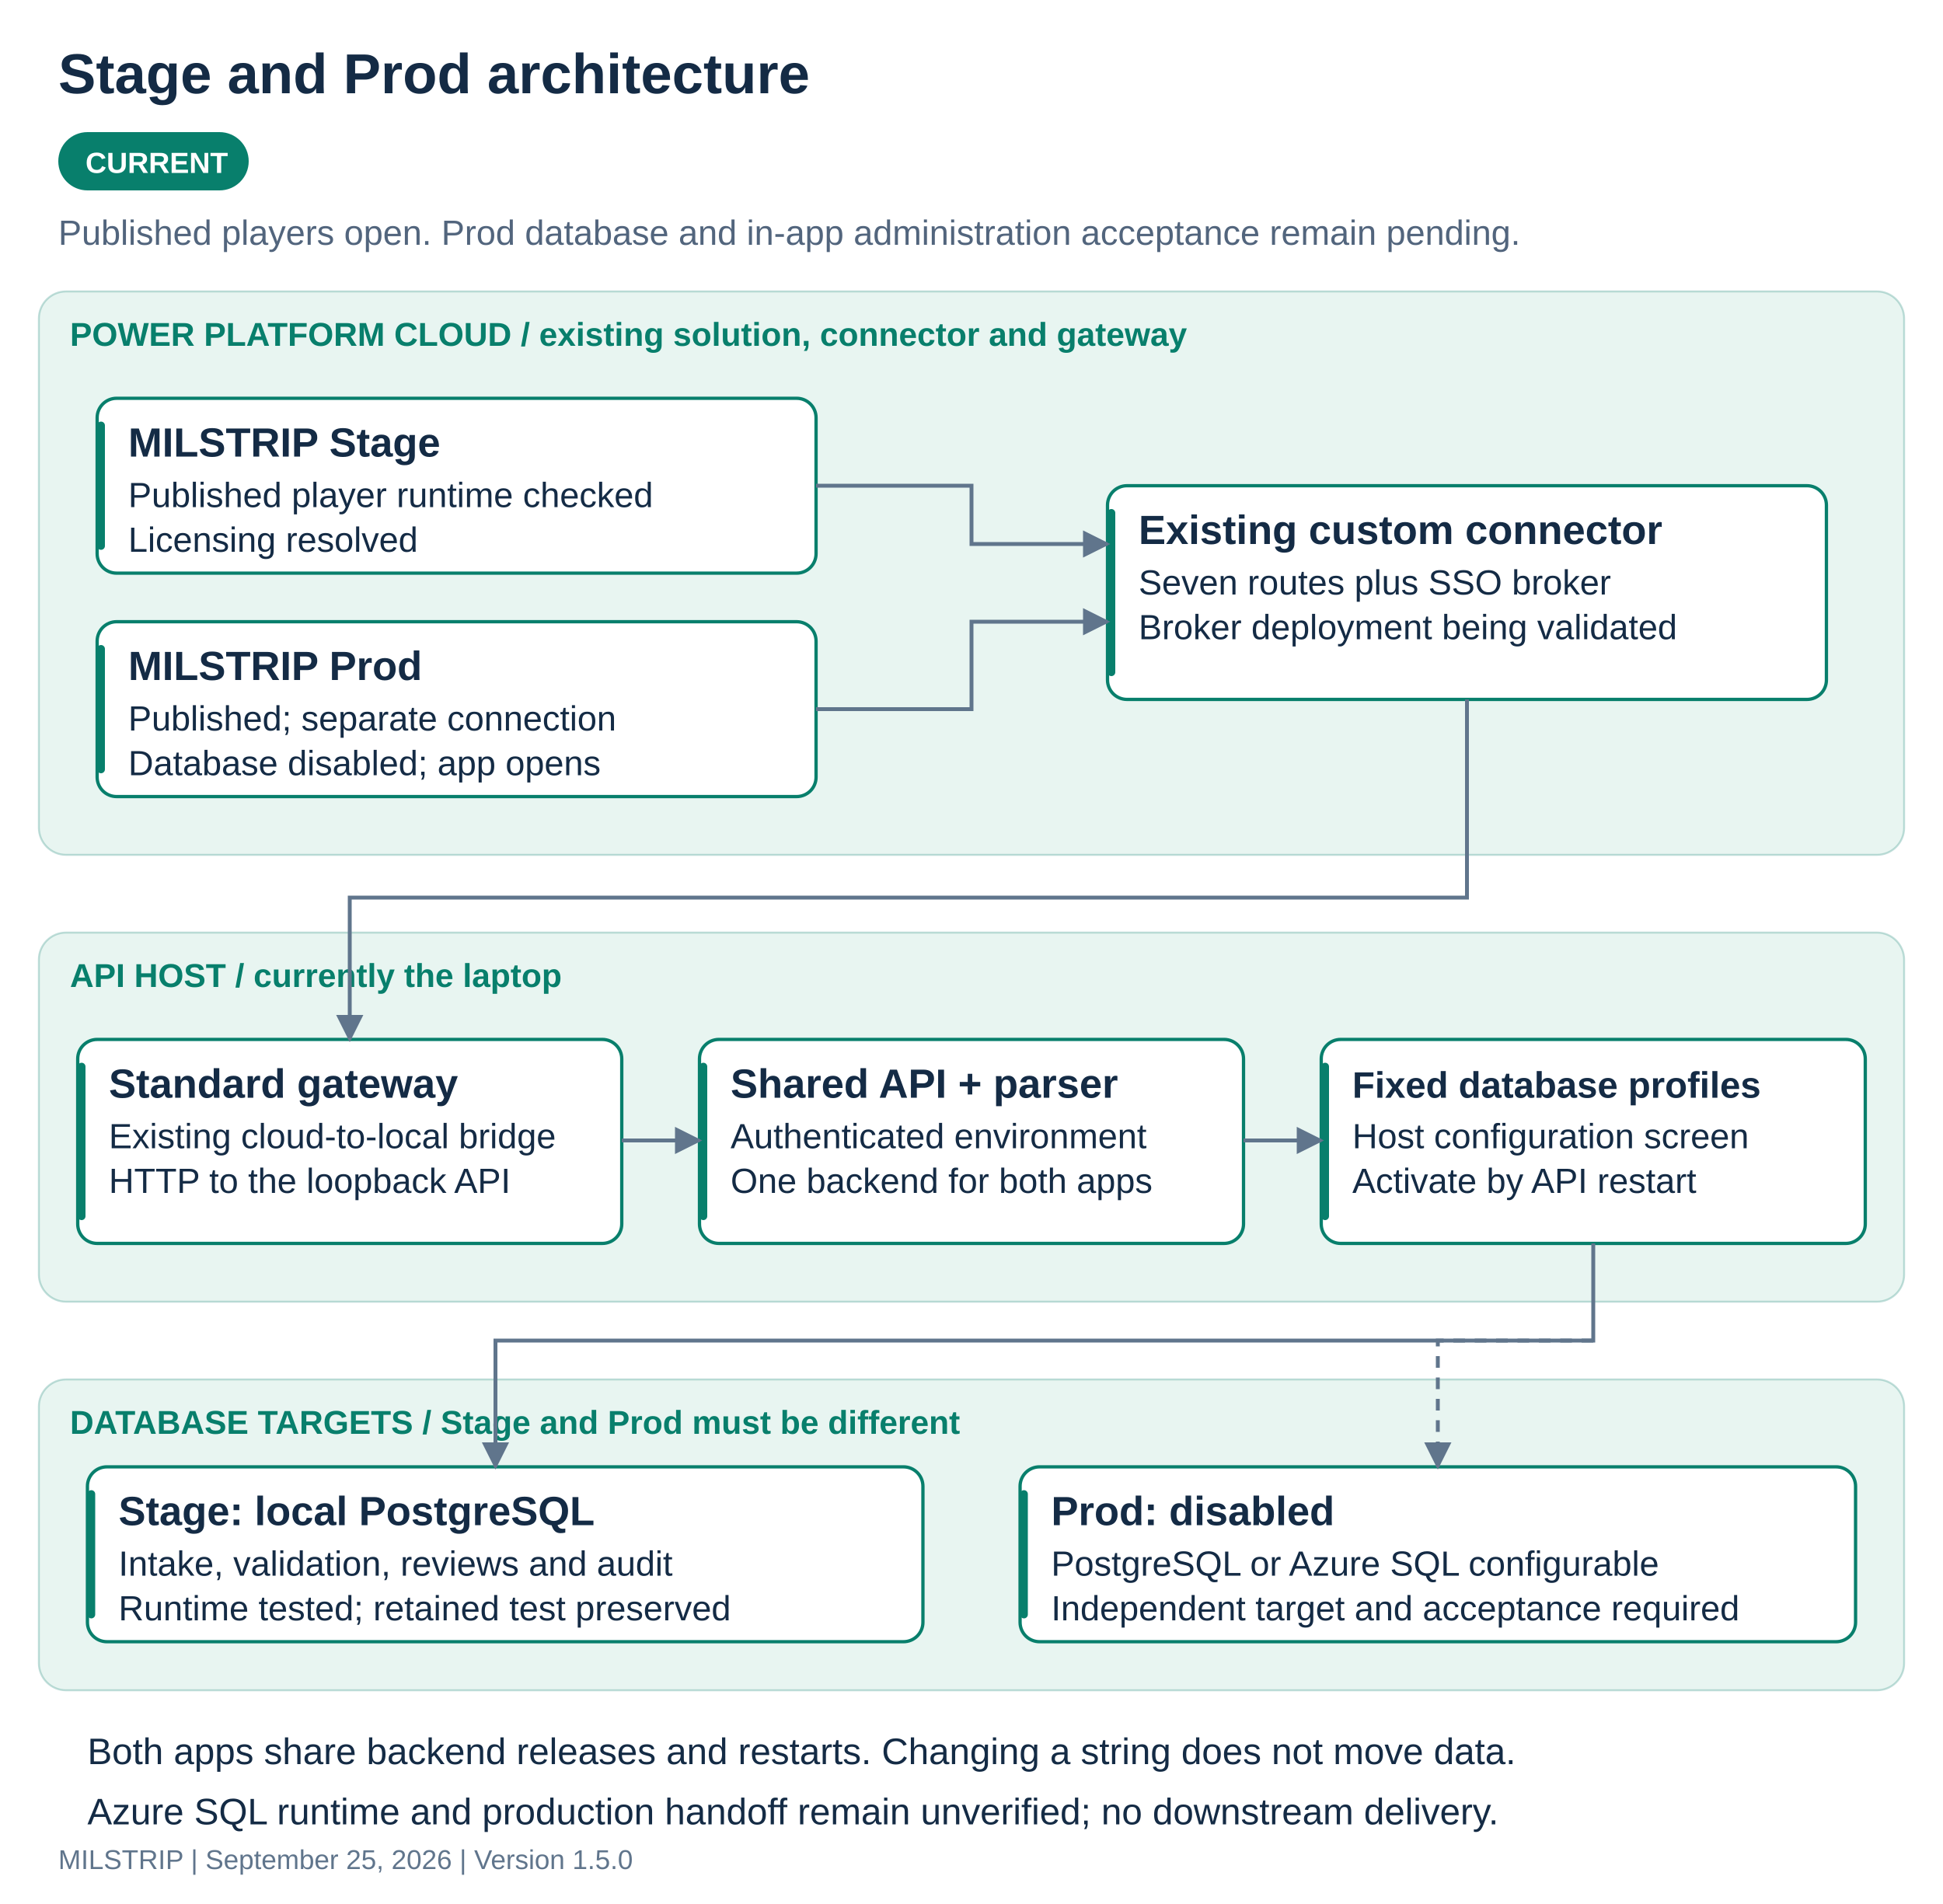
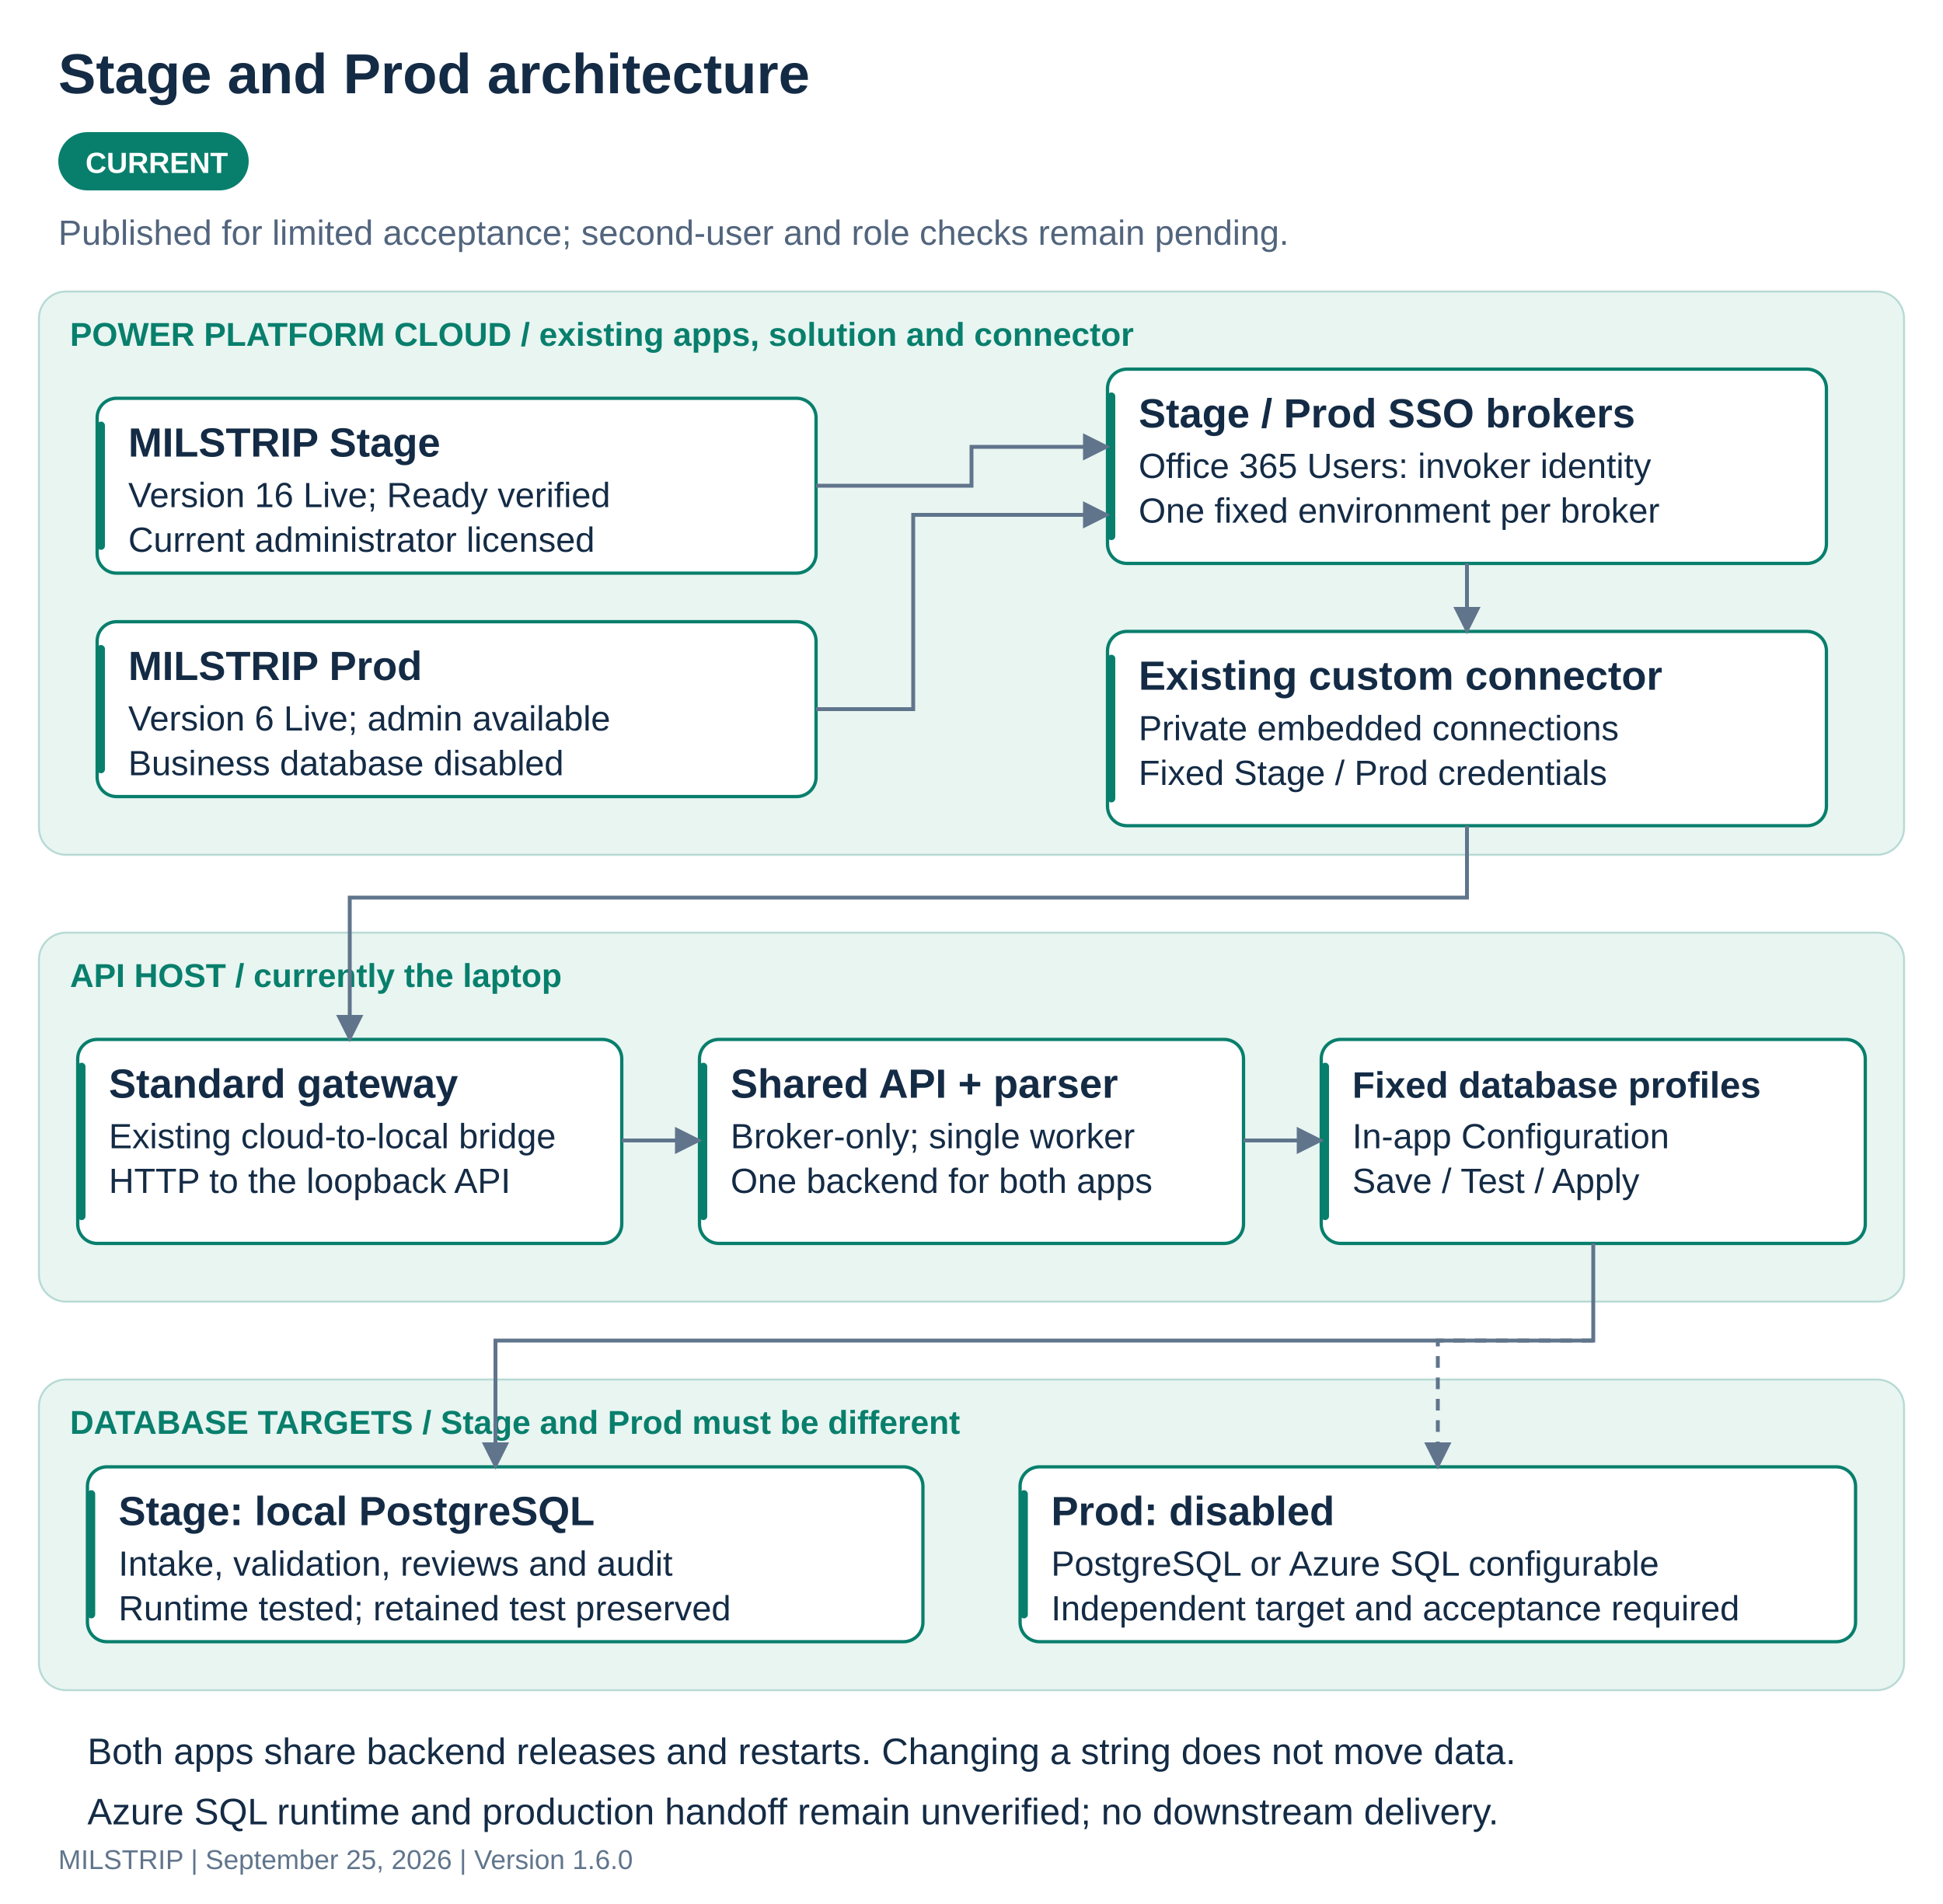
<svg xmlns="http://www.w3.org/2000/svg" width="1000" height="980" viewBox="0 0 1000 980" role="img" aria-labelledby="title desc">
  <defs>
    <marker id="arrow" viewBox="0 0 10 10" refX="9" refY="5" markerWidth="7" markerHeight="7" orient="auto-start-reverse">
      <path d="M 0 0 L 10 5 L 0 10 z" fill="#60758c" />
    </marker>
  </defs>
  <rect width="1000" height="980" fill="#ffffff" />
  <g font-family="Segoe UI, Arial, sans-serif">
    <text x="30" y="48" font-size="29" font-weight="700" fill="#142b45" text-anchor="start">Stage and Prod architecture</text>
    <rect x="30" y="68" width="98" height="30" rx="15" fill="#087f6c" />
    <text x="44" y="89" font-size="15" font-weight="700" fill="#ffffff" text-anchor="start">CURRENT</text>
-     <text x="30" y="126" font-size="18" font-weight="400" fill="#52657d" text-anchor="start">Published players open. Prod database and in-app administration acceptance remain pending.</text>
+     <text x="30" y="126" font-size="18" font-weight="400" fill="#52657d" text-anchor="start">Published for limited acceptance; second-user and role checks remain pending.</text>
    <rect x="20" y="150" width="960" height="290" rx="14" fill="#e8f5f1" stroke="#087f6c" stroke-opacity=".25" />
-     <text x="36" y="178" font-size="17" font-weight="700" fill="#087f6c" text-anchor="start">POWER PLATFORM CLOUD  /  existing solution, connector and gateway</text>
+     <text x="36" y="178" font-size="17" font-weight="700" fill="#087f6c" text-anchor="start">POWER PLATFORM CLOUD  /  existing apps, solution and connector</text>
    <g data-node="stage-app">
      <rect x="50" y="205" width="370" height="90" rx="10" fill="#ffffff" stroke="#087f6c" stroke-width="1.7" />
      <rect x="50" y="217" width="4" height="66" rx="2" fill="#087f6c" />
      <text x="66" y="235" font-size="21" font-weight="700" fill="#142b45" text-anchor="start">MILSTRIP Stage</text>
-       <text x="66" y="261" font-size="18" font-weight="400" fill="#142b45" text-anchor="start">Published player runtime checked</text>
-       <text x="66" y="284" font-size="18" font-weight="400" fill="#142b45" text-anchor="start">Licensing resolved</text>
+       <text x="66" y="261" font-size="18" font-weight="400" fill="#142b45" text-anchor="start">Version 16 Live; Ready verified</text>
+       <text x="66" y="284" font-size="18" font-weight="400" fill="#142b45" text-anchor="start">Current administrator licensed</text>
    </g>
    <g data-node="prod-app">
      <rect x="50" y="320" width="370" height="90" rx="10" fill="#ffffff" stroke="#087f6c" stroke-width="1.7" />
      <rect x="50" y="332" width="4" height="66" rx="2" fill="#087f6c" />
      <text x="66" y="350" font-size="21" font-weight="700" fill="#142b45" text-anchor="start">MILSTRIP Prod</text>
-       <text x="66" y="376" font-size="18" font-weight="400" fill="#142b45" text-anchor="start">Published; separate connection</text>
-       <text x="66" y="399" font-size="18" font-weight="400" fill="#142b45" text-anchor="start">Database disabled; app opens</text>
+       <text x="66" y="376" font-size="18" font-weight="400" fill="#142b45" text-anchor="start">Version 6 Live; admin available</text>
+       <text x="66" y="399" font-size="18" font-weight="400" fill="#142b45" text-anchor="start">Business database disabled</text>
+     </g>
+     <g data-node="broker">
+       <rect x="570" y="190" width="370" height="100" rx="10" fill="#ffffff" stroke="#087f6c" stroke-width="1.7" />
+       <rect x="570" y="202" width="4" height="76" rx="2" fill="#087f6c" />
+       <text x="586" y="220" font-size="21" font-weight="700" fill="#142b45" text-anchor="start">Stage / Prod SSO brokers</text>
+       <text x="586" y="246" font-size="18" font-weight="400" fill="#142b45" text-anchor="start">Office 365 Users: invoker identity</text>
+       <text x="586" y="269" font-size="18" font-weight="400" fill="#142b45" text-anchor="start">One fixed environment per broker</text>
    </g>
    <g data-node="connector">
-       <rect x="570" y="250" width="370" height="110" rx="10" fill="#ffffff" stroke="#087f6c" stroke-width="1.7" />
-       <rect x="570" y="262" width="4" height="86" rx="2" fill="#087f6c" />
-       <text x="586" y="280" font-size="21" font-weight="700" fill="#142b45" text-anchor="start">Existing custom connector</text>
-       <text x="586" y="306" font-size="18" font-weight="400" fill="#142b45" text-anchor="start">Seven routes plus SSO broker</text>
-       <text x="586" y="329" font-size="18" font-weight="400" fill="#142b45" text-anchor="start">Broker deployment being validated</text>
+       <rect x="570" y="325" width="370" height="100" rx="10" fill="#ffffff" stroke="#087f6c" stroke-width="1.7" />
+       <rect x="570" y="337" width="4" height="76" rx="2" fill="#087f6c" />
+       <text x="586" y="355" font-size="21" font-weight="700" fill="#142b45" text-anchor="start">Existing custom connector</text>
+       <text x="586" y="381" font-size="18" font-weight="400" fill="#142b45" text-anchor="start">Private embedded connections</text>
+       <text x="586" y="404" font-size="18" font-weight="400" fill="#142b45" text-anchor="start">Fixed Stage / Prod credentials</text>
    </g>
-     <polyline points="420,250 500,250 500,280 570,280" fill="none" stroke="#60758c" stroke-width="2" marker-end="url(#arrow)" />
-     <polyline points="420,365 500,365 500,320 570,320" fill="none" stroke="#60758c" stroke-width="2" marker-end="url(#arrow)" />
+     <polyline points="420,250 500,250 500,230 570,230" fill="none" stroke="#60758c" stroke-width="2" marker-end="url(#arrow)" />
+     <polyline points="420,365 470,365 470,265 570,265" fill="none" stroke="#60758c" stroke-width="2" marker-end="url(#arrow)" />
+     <polyline points="755,290 755,325" fill="none" stroke="#60758c" stroke-width="2" marker-end="url(#arrow)" />
    <rect x="20" y="480" width="960" height="190" rx="14" fill="#e8f5f1" stroke="#087f6c" stroke-opacity=".25" />
    <text x="36" y="508" font-size="17" font-weight="700" fill="#087f6c" text-anchor="start">API HOST  /  currently the laptop</text>
    <g data-node="gateway">
      <rect x="40" y="535" width="280" height="105" rx="10" fill="#ffffff" stroke="#087f6c" stroke-width="1.7" />
      <rect x="40" y="547" width="4" height="81" rx="2" fill="#087f6c" />
      <text x="56" y="565" font-size="21" font-weight="700" fill="#142b45" text-anchor="start">Standard gateway</text>
      <text x="56" y="591" font-size="18" font-weight="400" fill="#142b45" text-anchor="start">Existing cloud-to-local bridge</text>
      <text x="56" y="614" font-size="18" font-weight="400" fill="#142b45" text-anchor="start">HTTP to the loopback API</text>
    </g>
    <g data-node="api">
      <rect x="360" y="535" width="280" height="105" rx="10" fill="#ffffff" stroke="#087f6c" stroke-width="1.7" />
      <rect x="360" y="547" width="4" height="81" rx="2" fill="#087f6c" />
      <text x="376" y="565" font-size="21" font-weight="700" fill="#142b45" text-anchor="start">Shared API + parser</text>
-       <text x="376" y="591" font-size="18" font-weight="400" fill="#142b45" text-anchor="start">Authenticated environment</text>
+       <text x="376" y="591" font-size="18" font-weight="400" fill="#142b45" text-anchor="start">Broker-only; single worker</text>
      <text x="376" y="614" font-size="18" font-weight="400" fill="#142b45" text-anchor="start">One backend for both apps</text>
    </g>
    <g data-node="profiles">
      <rect x="680" y="535" width="280" height="105" rx="10" fill="#ffffff" stroke="#087f6c" stroke-width="1.7" />
      <rect x="680" y="547" width="4" height="81" rx="2" fill="#087f6c" />
      <text x="696" y="565" font-size="18.917" font-weight="700" fill="#142b45" text-anchor="start">Fixed database profiles</text>
-       <text x="696" y="591" font-size="18" font-weight="400" fill="#142b45" text-anchor="start">Host configuration screen</text>
-       <text x="696" y="614" font-size="18" font-weight="400" fill="#142b45" text-anchor="start">Activate by API restart</text>
+       <text x="696" y="591" font-size="18" font-weight="400" fill="#142b45" text-anchor="start">In-app Configuration</text>
+       <text x="696" y="614" font-size="18" font-weight="400" fill="#142b45" text-anchor="start">Save / Test / Apply</text>
    </g>
-     <polyline points="755,360 755,462 180,462 180,535" fill="none" stroke="#60758c" stroke-width="2" marker-end="url(#arrow)" />
+     <polyline points="755,425 755,462 180,462 180,535" fill="none" stroke="#60758c" stroke-width="2" marker-end="url(#arrow)" />
    <polyline points="320,587 360,587" fill="none" stroke="#60758c" stroke-width="2" marker-end="url(#arrow)" />
    <polyline points="640,587 680,587" fill="none" stroke="#60758c" stroke-width="2" marker-end="url(#arrow)" />
    <rect x="20" y="710" width="960" height="160" rx="14" fill="#e8f5f1" stroke="#087f6c" stroke-opacity=".25" />
    <text x="36" y="738" font-size="17" font-weight="700" fill="#087f6c" text-anchor="start">DATABASE TARGETS  /  Stage and Prod must be different</text>
    <g data-node="stage-db">
      <rect x="45" y="755" width="430" height="90" rx="10" fill="#ffffff" stroke="#087f6c" stroke-width="1.7" />
      <rect x="45" y="767" width="4" height="66" rx="2" fill="#087f6c" />
      <text x="61" y="785" font-size="21" font-weight="700" fill="#142b45" text-anchor="start">Stage: local PostgreSQL</text>
      <text x="61" y="811" font-size="18" font-weight="400" fill="#142b45" text-anchor="start">Intake, validation, reviews and audit</text>
      <text x="61" y="834" font-size="18" font-weight="400" fill="#142b45" text-anchor="start">Runtime tested; retained test preserved</text>
    </g>
    <g data-node="prod-db">
      <rect x="525" y="755" width="430" height="90" rx="10" fill="#ffffff" stroke="#087f6c" stroke-width="1.7" />
      <rect x="525" y="767" width="4" height="66" rx="2" fill="#087f6c" />
      <text x="541" y="785" font-size="21" font-weight="700" fill="#142b45" text-anchor="start">Prod: disabled</text>
      <text x="541" y="811" font-size="18" font-weight="400" fill="#142b45" text-anchor="start">PostgreSQL or Azure SQL configurable</text>
      <text x="541" y="834" font-size="18" font-weight="400" fill="#142b45" text-anchor="start">Independent target and acceptance required</text>
    </g>
    <polyline points="820,640 820,690 255,690 255,755" fill="none" stroke="#60758c" stroke-width="2" marker-end="url(#arrow)" />
    <polyline points="820,690 740,690 740,755" fill="none" stroke="#60758c" stroke-width="2" marker-end="url(#arrow)" stroke-dasharray="6 5" />
    <text x="45" y="908" font-size="19" font-weight="400" fill="#142b45" text-anchor="start">Both apps share backend releases and restarts. Changing a string does not move data.</text>
    <text x="45" y="939" font-size="19" font-weight="400" fill="#142b45" text-anchor="start">Azure SQL runtime and production handoff remain unverified; no downstream delivery.</text>
-     <text x="30" y="962" font-size="14" font-weight="400" fill="#60758c" text-anchor="start">MILSTRIP  |  September 25, 2026  |  Version 1.5.0</text>
+     <text x="30" y="962" font-size="14" font-weight="400" fill="#60758c" text-anchor="start">MILSTRIP  |  September 25, 2026  |  Version 1.6.0</text>
  </g>
</svg>
